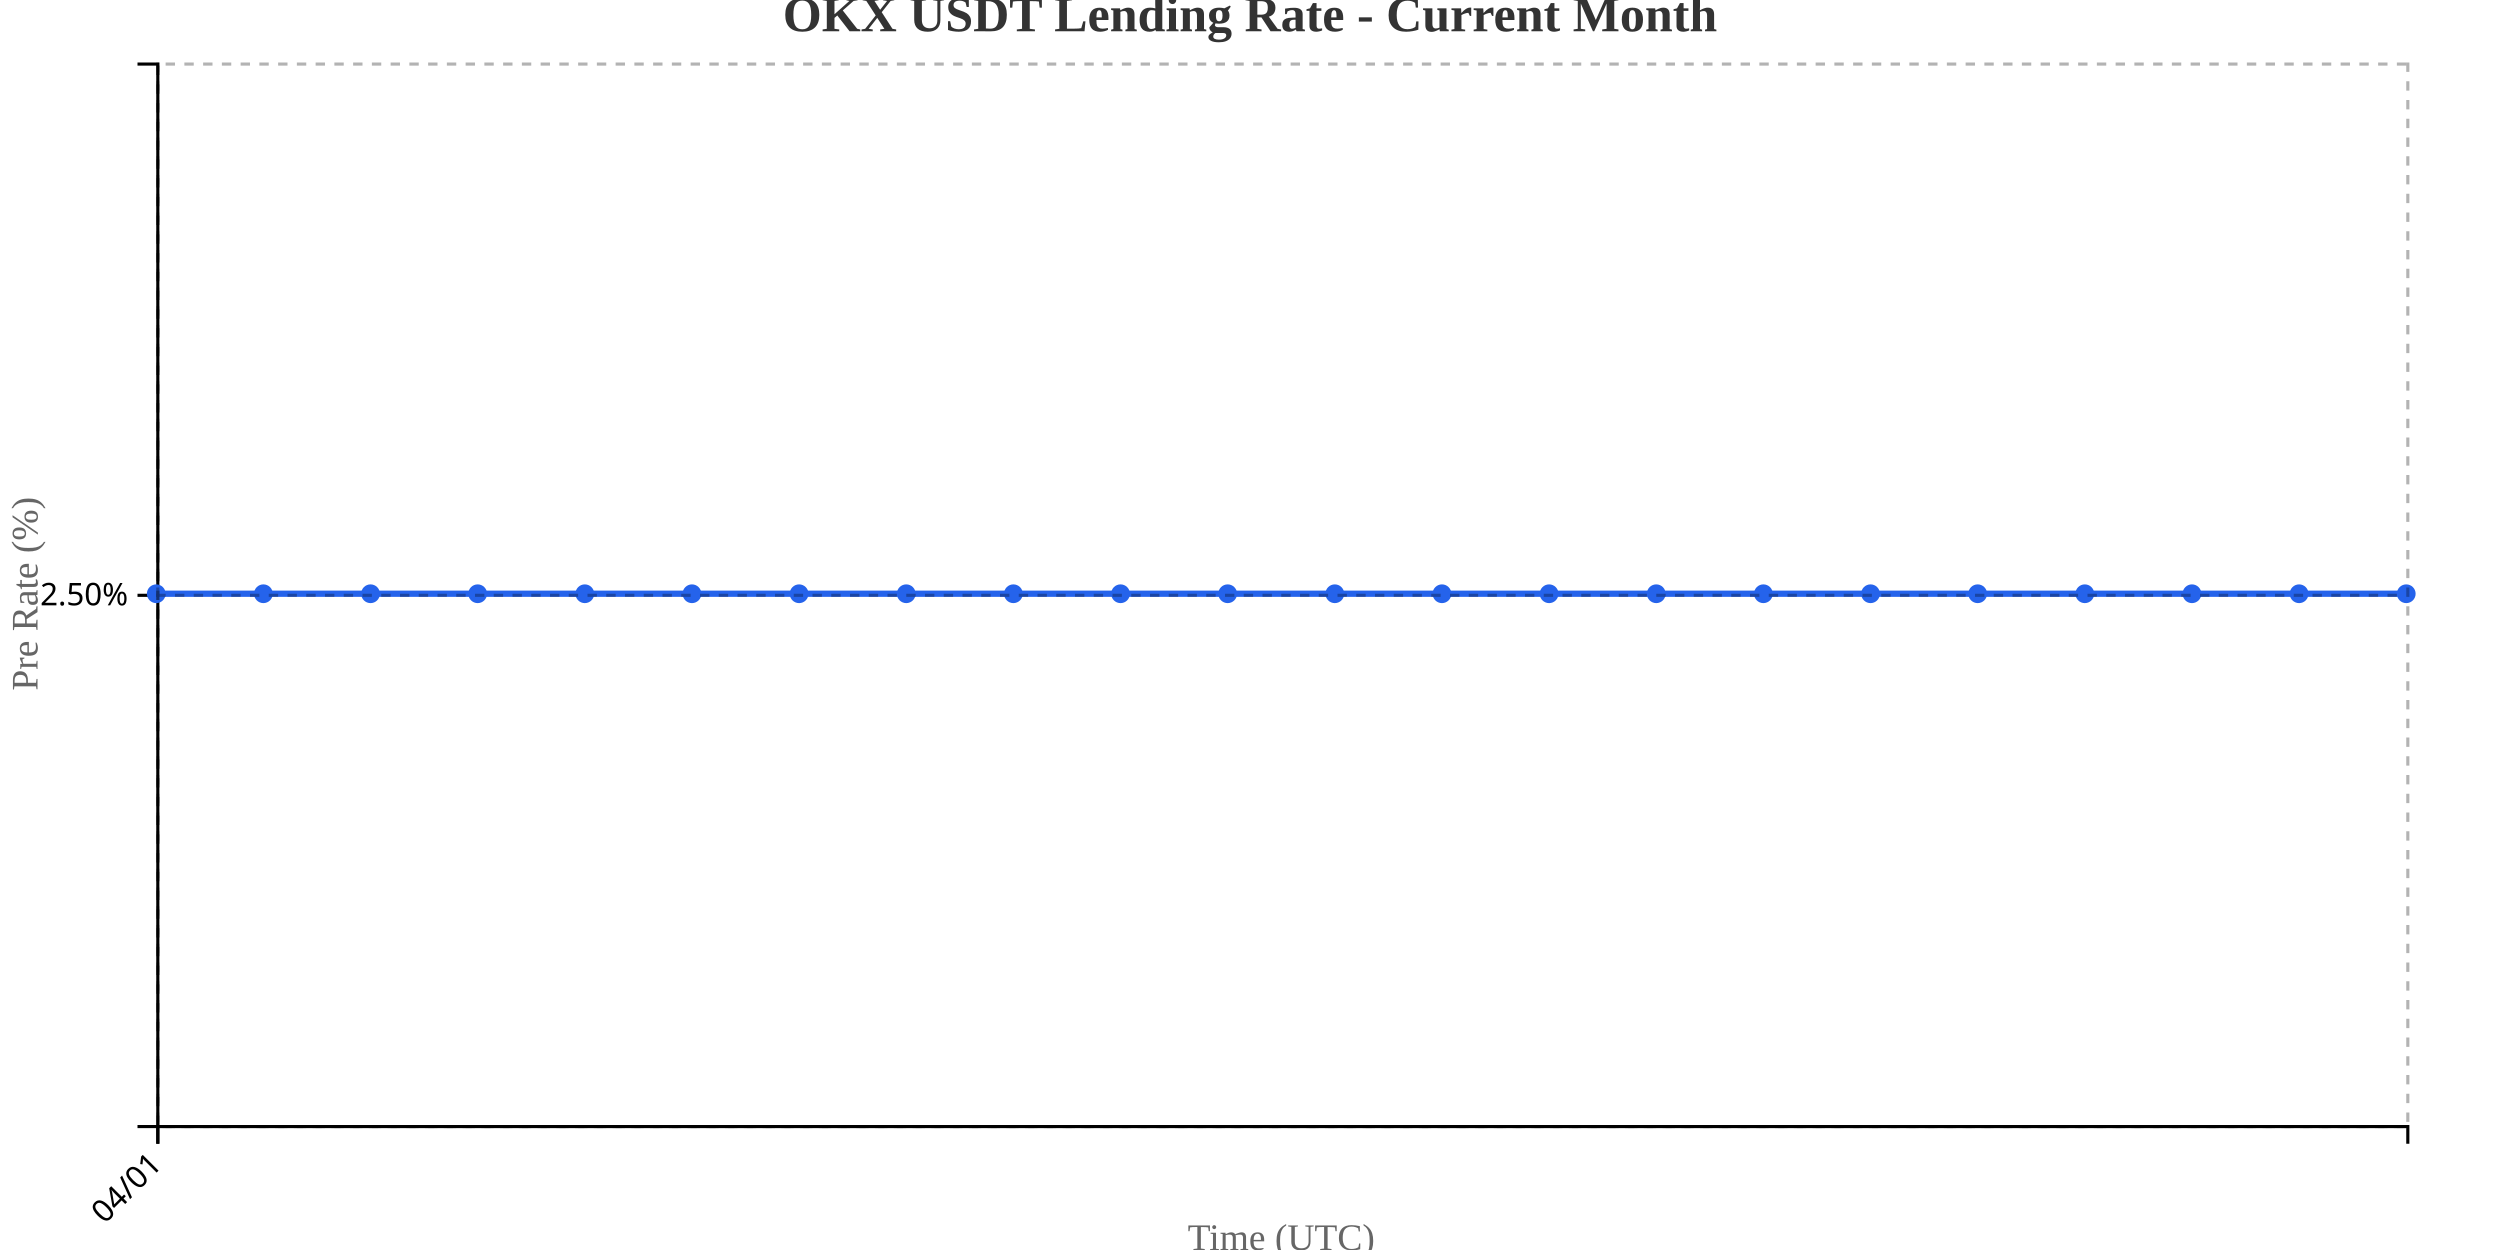
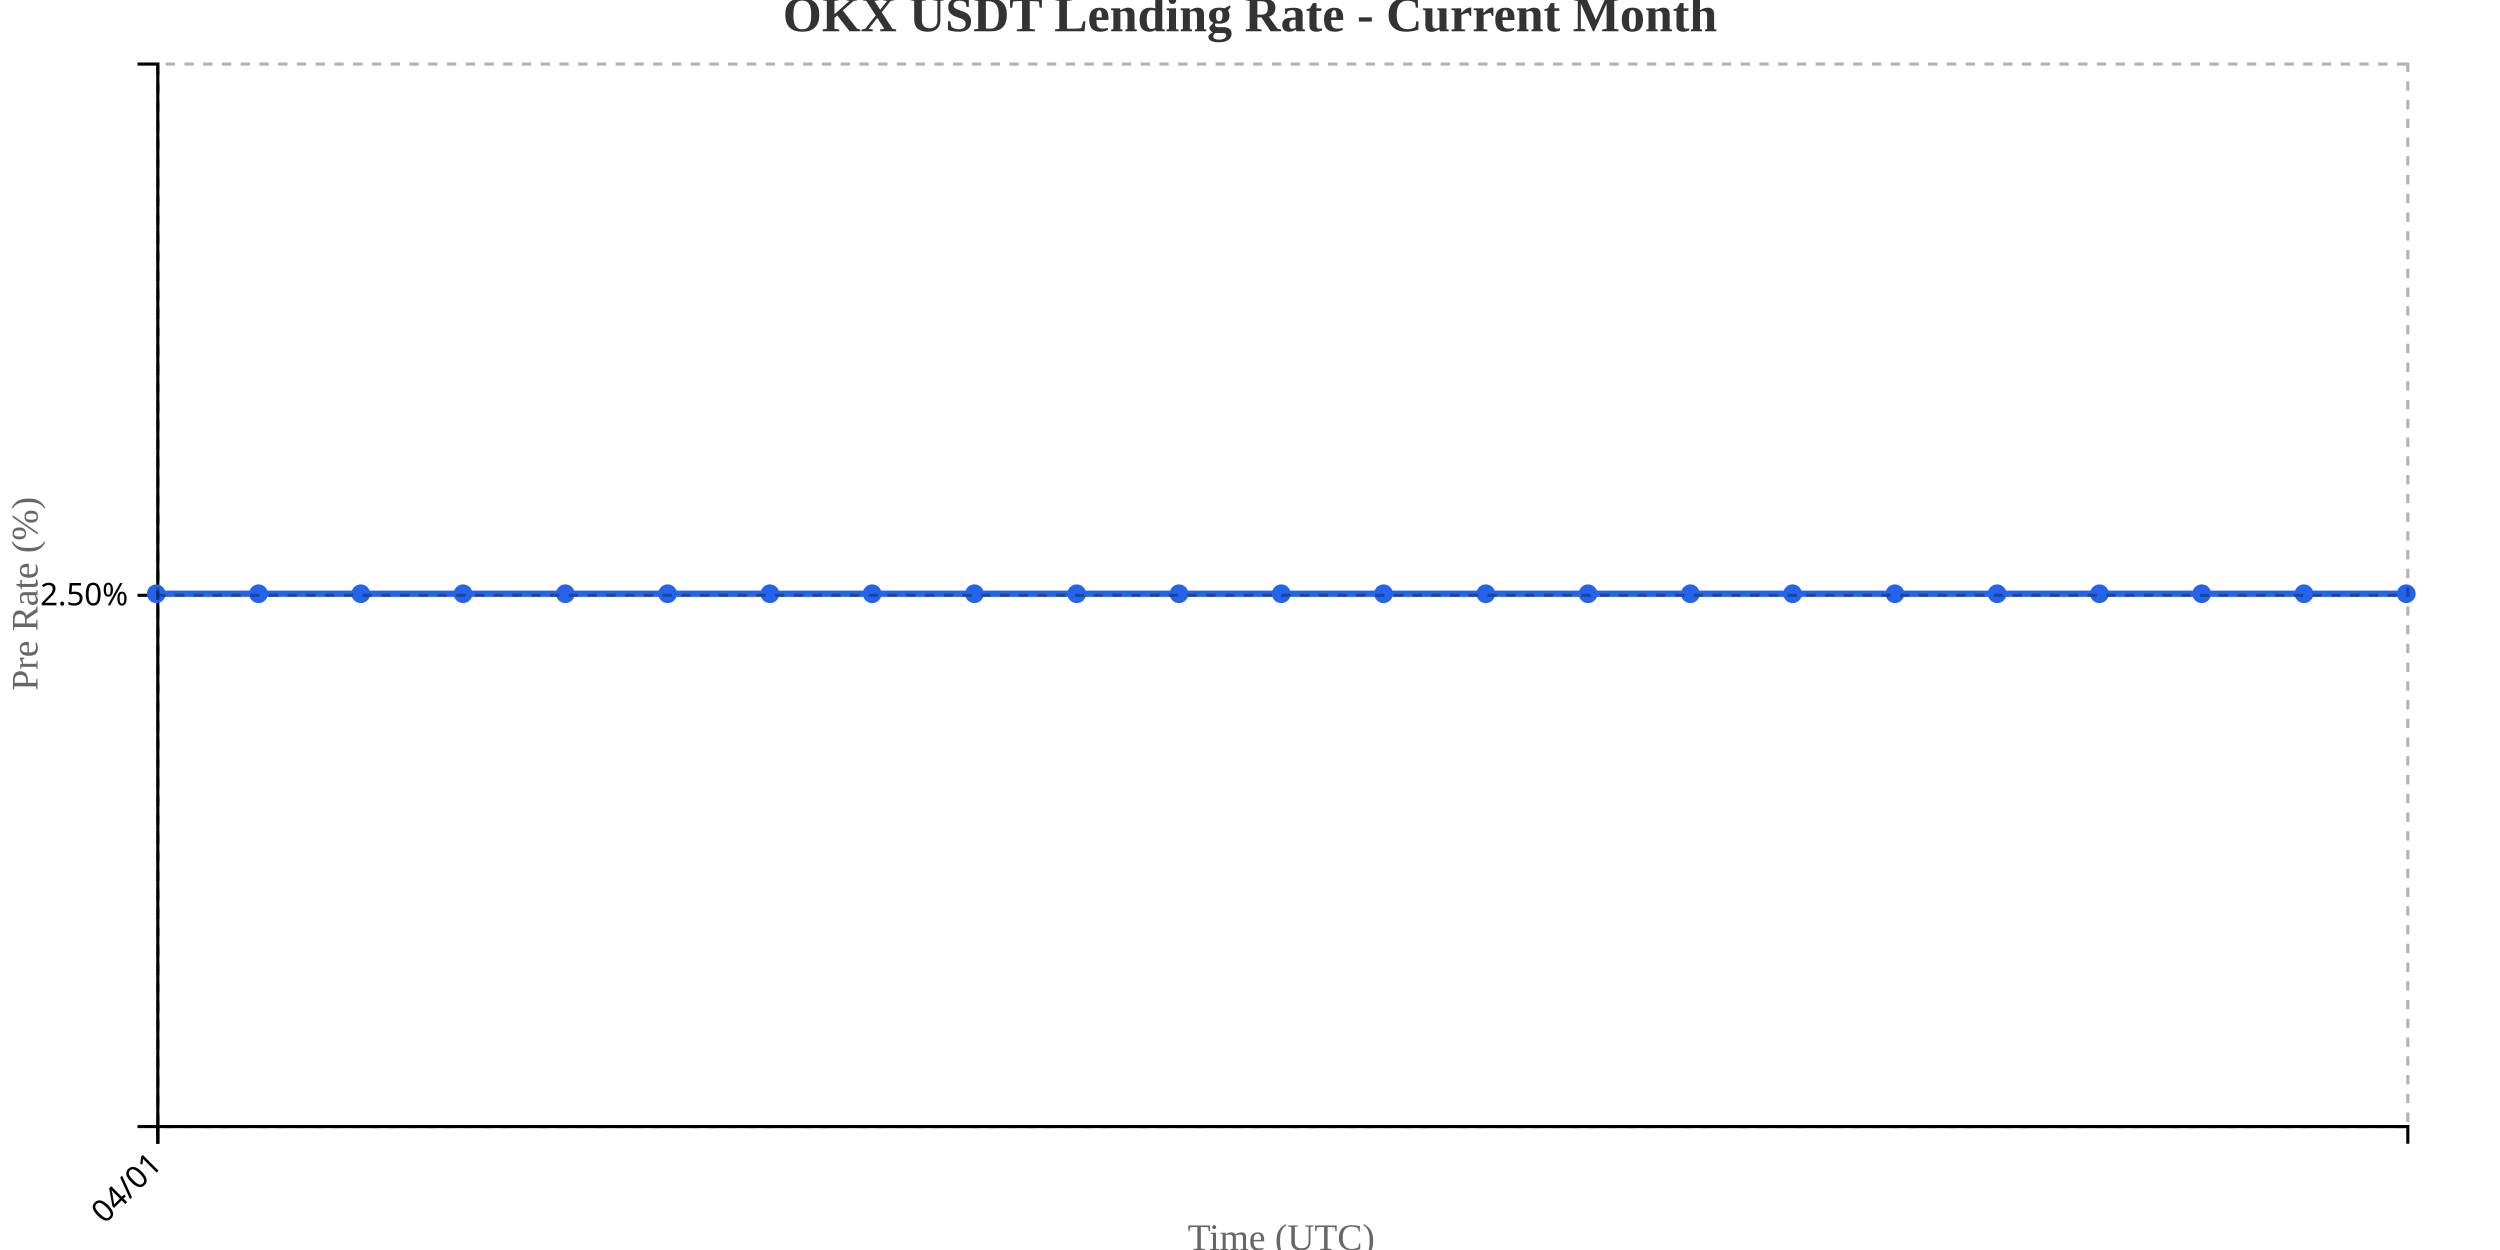
<svg xmlns="http://www.w3.org/2000/svg" width="800" height="400">
  <g transform="translate(50,20)">
    <g transform="translate(0,340)" fill="none" font-size="10" font-family="sans-serif" text-anchor="middle">
      <path class="domain" stroke="currentColor" d="M0.5,6V0.5H720.5V6" />
      <g class="tick" opacity="1" transform="translate(0.5,0)">
        <line stroke="currentColor" y2="6" />
        <text fill="currentColor" y="9" dy=".15em" style="text-anchor: end;" dx="-.8em" transform="rotate(-45)">04/01</text>
      </g>
    </g>
    <g fill="none" font-size="10" font-family="sans-serif" text-anchor="end">
      <path class="domain" stroke="currentColor" d="M-6,340.5H0.5V0.5H-6" />
      <g class="tick" opacity="1" transform="translate(0,170.5)">
        <line stroke="currentColor" x2="-6" />
        <text fill="currentColor" x="-9" dy="0.32em">2.50%</text>
      </g>
    </g>
    <text transform="rotate(-90)" y="-50" x="-170" dy="1em" style="text-anchor: middle; font-size: 12px; fill: #666;">Pre Rate (%)</text>
    <text transform="translate(360, 380)" style="text-anchor: middle; font-size: 12px; fill: #666;">Time (UTC)</text>
-     <path fill="none" stroke="#2563eb" stroke-width="2" d="M0,170C11.429,170,22.857,170,34.286,170C45.714,170,57.143,170,68.571,170C80,170,91.429,170,102.857,170C114.286,170,125.714,170,137.143,170C148.571,170,160,170,171.429,170C182.857,170,194.286,170,205.714,170C217.143,170,228.571,170,240,170C251.429,170,262.857,170,274.286,170C285.714,170,297.143,170,308.571,170C320,170,331.429,170,342.857,170C354.286,170,365.714,170,377.143,170C388.571,170,400,170,411.429,170C422.857,170,434.286,170,445.714,170C457.143,170,468.571,170,480,170C491.429,170,502.857,170,514.286,170C525.714,170,537.143,170,548.571,170C560,170,571.429,170,582.857,170C594.286,170,605.714,170,617.143,170C628.571,170,640,170,651.429,170C662.857,170,674.286,170,685.714,170C697.143,170,708.571,170,720,170" />
+     <path fill="none" stroke="#2563eb" stroke-width="2" d="M0,170C10.909,170,21.818,170,32.727,170C43.636,170,54.545,170,65.455,170C76.364,170,87.273,170,98.182,170C109.091,170,120,170,130.909,170C141.818,170,152.727,170,163.636,170C174.545,170,185.455,170,196.364,170C207.273,170,218.182,170,229.091,170C240,170,250.909,170,261.818,170C272.727,170,283.636,170,294.545,170C305.455,170,316.364,170,327.273,170C338.182,170,349.091,170,360,170C370.909,170,381.818,170,392.727,170C403.636,170,414.545,170,425.455,170C436.364,170,447.273,170,458.182,170C469.091,170,480,170,490.909,170C501.818,170,512.727,170,523.636,170C534.545,170,545.455,170,556.364,170C567.273,170,578.182,170,589.091,170C600,170,610.909,170,621.818,170C632.727,170,643.636,170,654.545,170C665.455,170,676.364,170,687.273,170C698.182,170,709.091,170,720,170" />
    <circle class="dot" cx="0" cy="170" r="3" fill="#2563eb" />
-     <circle class="dot" cx="34.286" cy="170" r="3" fill="#2563eb" />
-     <circle class="dot" cx="68.571" cy="170" r="3" fill="#2563eb" />
-     <circle class="dot" cx="102.857" cy="170" r="3" fill="#2563eb" />
-     <circle class="dot" cx="137.143" cy="170" r="3" fill="#2563eb" />
-     <circle class="dot" cx="171.429" cy="170" r="3" fill="#2563eb" />
-     <circle class="dot" cx="205.714" cy="170" r="3" fill="#2563eb" />
-     <circle class="dot" cx="240" cy="170" r="3" fill="#2563eb" />
-     <circle class="dot" cx="274.286" cy="170" r="3" fill="#2563eb" />
-     <circle class="dot" cx="308.571" cy="170" r="3" fill="#2563eb" />
-     <circle class="dot" cx="342.857" cy="170" r="3" fill="#2563eb" />
-     <circle class="dot" cx="377.143" cy="170" r="3" fill="#2563eb" />
-     <circle class="dot" cx="411.429" cy="170" r="3" fill="#2563eb" />
-     <circle class="dot" cx="445.714" cy="170" r="3" fill="#2563eb" />
-     <circle class="dot" cx="480" cy="170" r="3" fill="#2563eb" />
-     <circle class="dot" cx="514.286" cy="170" r="3" fill="#2563eb" />
-     <circle class="dot" cx="548.571" cy="170" r="3" fill="#2563eb" />
-     <circle class="dot" cx="582.857" cy="170" r="3" fill="#2563eb" />
-     <circle class="dot" cx="617.143" cy="170" r="3" fill="#2563eb" />
-     <circle class="dot" cx="651.429" cy="170" r="3" fill="#2563eb" />
-     <circle class="dot" cx="685.714" cy="170" r="3" fill="#2563eb" />
+     <circle class="dot" cx="32.727" cy="170" r="3" fill="#2563eb" />
+     <circle class="dot" cx="65.455" cy="170" r="3" fill="#2563eb" />
+     <circle class="dot" cx="98.182" cy="170" r="3" fill="#2563eb" />
+     <circle class="dot" cx="130.909" cy="170" r="3" fill="#2563eb" />
+     <circle class="dot" cx="163.636" cy="170" r="3" fill="#2563eb" />
+     <circle class="dot" cx="196.364" cy="170" r="3" fill="#2563eb" />
+     <circle class="dot" cx="229.091" cy="170" r="3" fill="#2563eb" />
+     <circle class="dot" cx="261.818" cy="170" r="3" fill="#2563eb" />
+     <circle class="dot" cx="294.545" cy="170" r="3" fill="#2563eb" />
+     <circle class="dot" cx="327.273" cy="170" r="3" fill="#2563eb" />
+     <circle class="dot" cx="360" cy="170" r="3" fill="#2563eb" />
+     <circle class="dot" cx="392.727" cy="170" r="3" fill="#2563eb" />
+     <circle class="dot" cx="425.455" cy="170" r="3" fill="#2563eb" />
+     <circle class="dot" cx="458.182" cy="170" r="3" fill="#2563eb" />
+     <circle class="dot" cx="490.909" cy="170" r="3" fill="#2563eb" />
+     <circle class="dot" cx="523.636" cy="170" r="3" fill="#2563eb" />
+     <circle class="dot" cx="556.364" cy="170" r="3" fill="#2563eb" />
+     <circle class="dot" cx="589.091" cy="170" r="3" fill="#2563eb" />
+     <circle class="dot" cx="621.818" cy="170" r="3" fill="#2563eb" />
+     <circle class="dot" cx="654.545" cy="170" r="3" fill="#2563eb" />
+     <circle class="dot" cx="687.273" cy="170" r="3" fill="#2563eb" />
    <circle class="dot" cx="720" cy="170" r="3" fill="#2563eb" />
    <g class="grid" transform="translate(0,340)" fill="none" font-size="10" font-family="sans-serif" text-anchor="middle" style="stroke-dasharray: 3,3; opacity: 0.3;">
      <path class="domain" stroke="currentColor" d="M0.5,-340V0.5H720.5V-340" />
      <g class="tick" opacity="1" transform="translate(0.5,0)">
        <line stroke="currentColor" y2="-340" />
        <text fill="currentColor" y="3" dy="0.71em" />
      </g>
    </g>
    <g class="grid" fill="none" font-size="10" font-family="sans-serif" text-anchor="end" style="stroke-dasharray: 3,3; opacity: 0.3;">
      <path class="domain" stroke="currentColor" d="M720,340.5H0.5V0.5H720" />
      <g class="tick" opacity="1" transform="translate(0,170.5)">
        <line stroke="currentColor" x2="720" />
        <text fill="currentColor" x="-3" dy="0.32em" />
      </g>
    </g>
  </g>
  <text x="400" y="10" text-anchor="middle" style="font-size: 16px; font-weight: bold; fill: #333;">OKX USDT Lending Rate - Current Month</text>
</svg>
